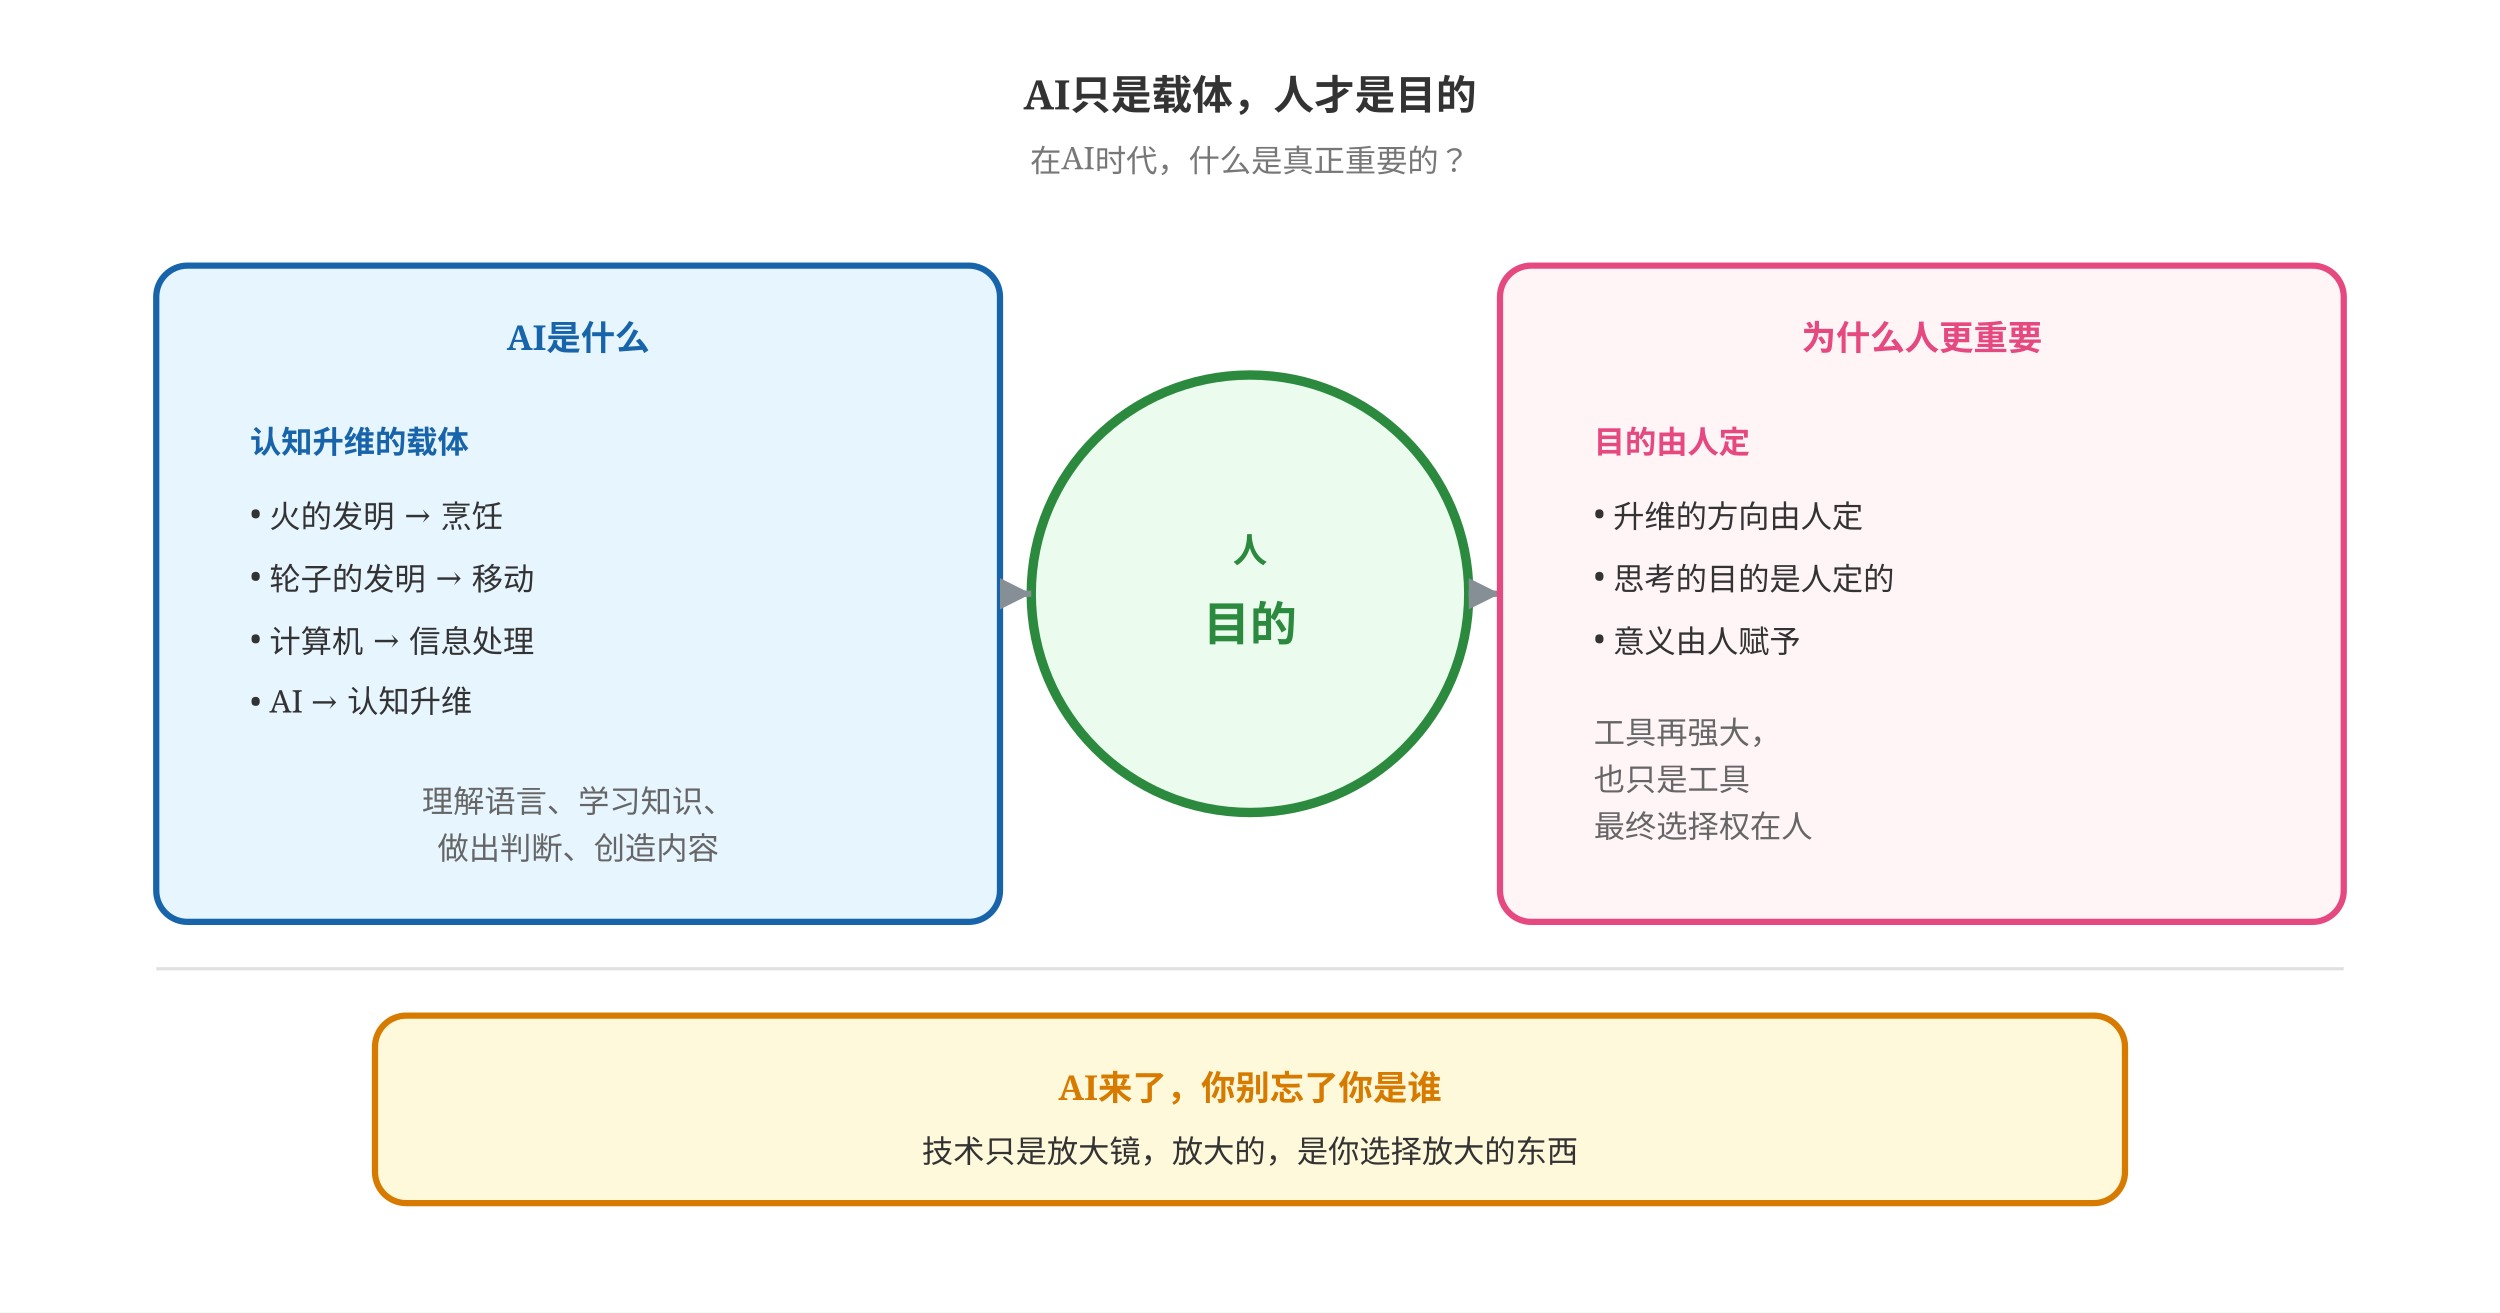
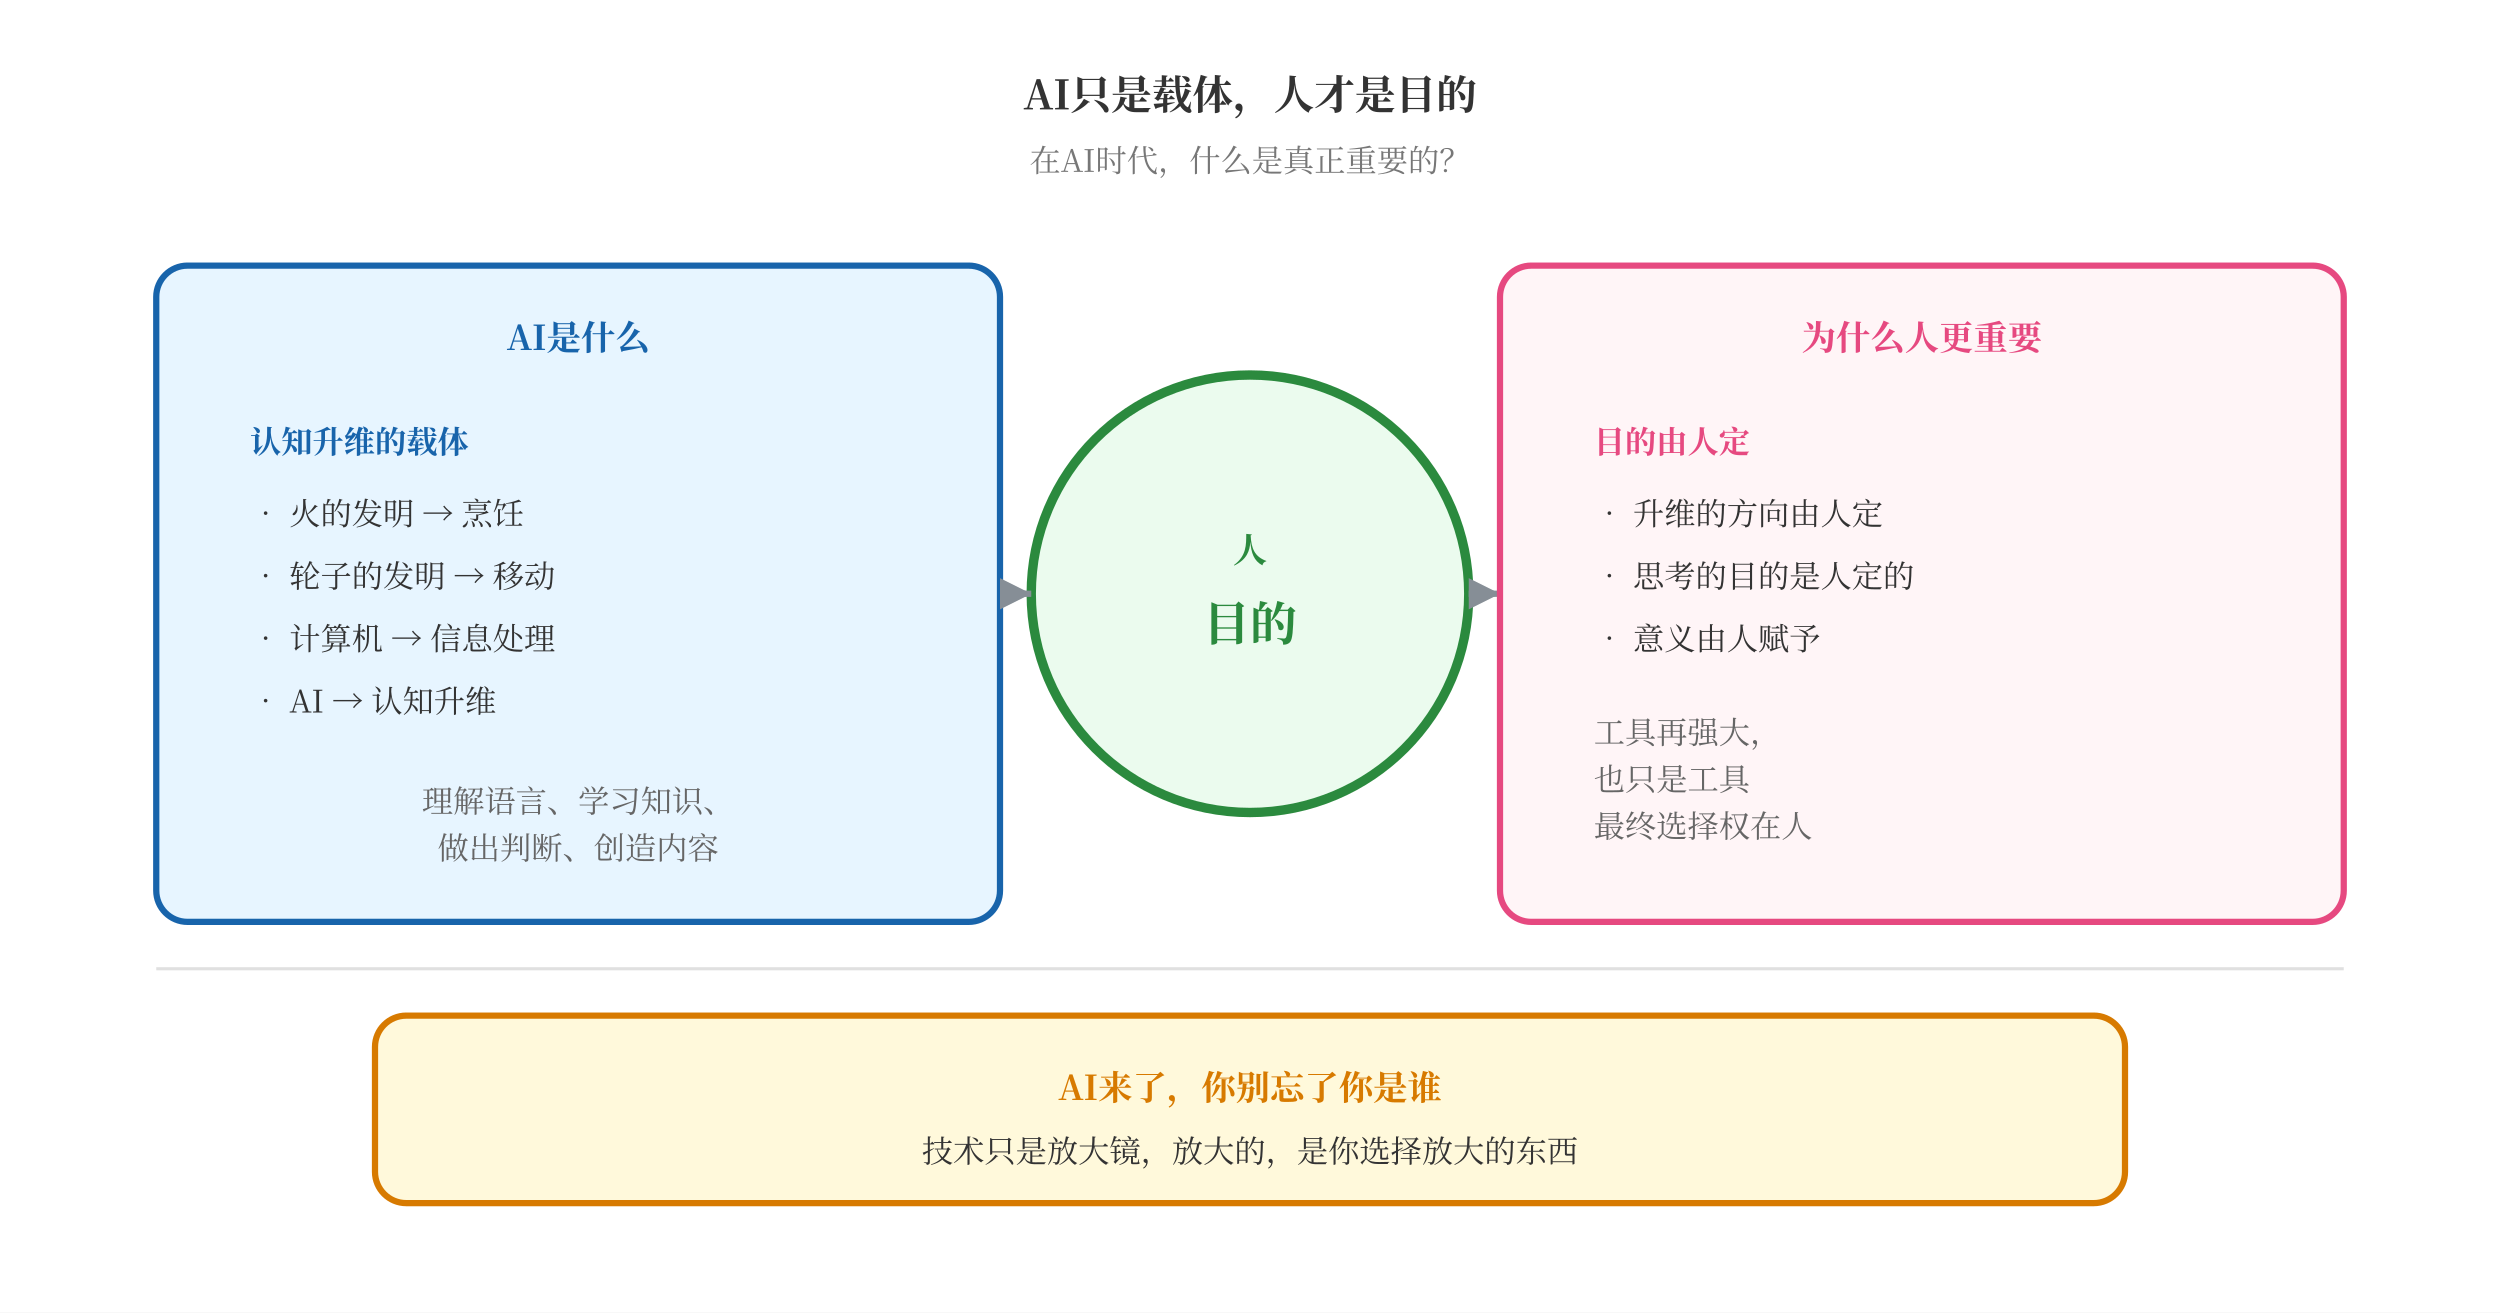
- <svg xmlns="http://www.w3.org/2000/svg" viewBox="0 0 800 420" style="font-family: 'Songti SC', serif; background: #fefefe;">
+ <svg xmlns="http://www.w3.org/2000/svg" viewBox="0 0 800 420" style="font-family: 'Noto Serif CJK SC', serif; background: #fefefe;">
  <rect width="800" height="420" fill="white" />
  <text x="400" y="35" text-anchor="middle" font-size="13" font-weight="bold" fill="#333">AI只是载体，人才是目的</text>
  <text x="400" y="55" text-anchor="middle" font-size="10" fill="#777">在AI时代，什么是真正重要的？</text>
  <circle cx="400" cy="190" r="70" fill="#ebfbee" stroke="#2b8a3e" stroke-width="3" />
  <text x="400" y="180" text-anchor="middle" font-size="11" font-weight="bold" fill="#2b8a3e">人</text>
  <text x="400" y="205" text-anchor="middle" font-size="15" font-weight="bold" fill="#2b8a3e">目的</text>
  <rect x="50" y="85" width="270" height="210" rx="10" fill="#e7f5ff" stroke="#1864ab" stroke-width="2" />
  <text x="185" y="112" text-anchor="middle" font-size="11" font-weight="bold" fill="#1864ab">AI是什么</text>
  <text x="80" y="145" font-size="10" font-weight="bold" fill="#1864ab">认知升维的载体</text>
  <text x="80" y="168" font-size="10" fill="#333">• 火的发明 → 烹饪</text>
  <text x="80" y="188" font-size="10" fill="#333">• 轮子的发明 → 移动</text>
  <text x="80" y="208" font-size="10" fill="#333">• 计算机 → 信息处理</text>
  <text x="80" y="228" font-size="10" fill="#333">• AI → 认知升维</text>
  <text x="185" y="260" text-anchor="middle" font-size="10" fill="#666">理解语言、学习知识、</text>
  <text x="185" y="275" text-anchor="middle" font-size="10" fill="#666">做出判断、创造内容</text>
  <path d="M320 190 L330 190" fill="none" stroke="#868e96" stroke-width="2" />
  <polygon points="330,190 320,185 320,195" fill="#868e96" />
  <path d="M470 190 L480 190" fill="none" stroke="#868e96" stroke-width="2" />
  <polygon points="480,190 470,185 470,195" fill="#868e96" />
  <rect x="480" y="85" width="270" height="210" rx="10" fill="#fff5f7" stroke="#e64980" stroke-width="2" />
  <text x="615" y="112" text-anchor="middle" font-size="11" font-weight="bold" fill="#e64980">为什么人更重要</text>
  <text x="510" y="145" font-size="10" font-weight="bold" fill="#e64980">目的由人定</text>
  <text x="510" y="168" font-size="10" fill="#333">• 升维的方向由人定</text>
  <text x="510" y="188" font-size="10" fill="#333">• 思考的目的是人定的</text>
  <text x="510" y="208" font-size="10" fill="#333">• 意义由人赋予</text>
  <text x="510" y="238" font-size="10" fill="#666">工具再强大，</text>
  <text x="510" y="253" font-size="10" fill="#666">也只是工具</text>
  <text x="510" y="268" font-size="10" fill="#666">最终选择权在人</text>
  <line x1="50" y1="310" x2="750" y2="310" stroke="#e0e0e0" stroke-width="1" />
  <rect x="120" y="325" width="560" height="60" rx="10" fill="#fff9db" stroke="#d77a00" stroke-width="2" />
  <text x="400" y="352" text-anchor="middle" font-size="11" font-weight="bold" fill="#d77a00">AI来了，你别忘了你是谁</text>
  <text x="400" y="372" text-anchor="middle" font-size="10" fill="#333">技术只是放大镜，放大的，是你选择放大的东西</text>
</svg>
